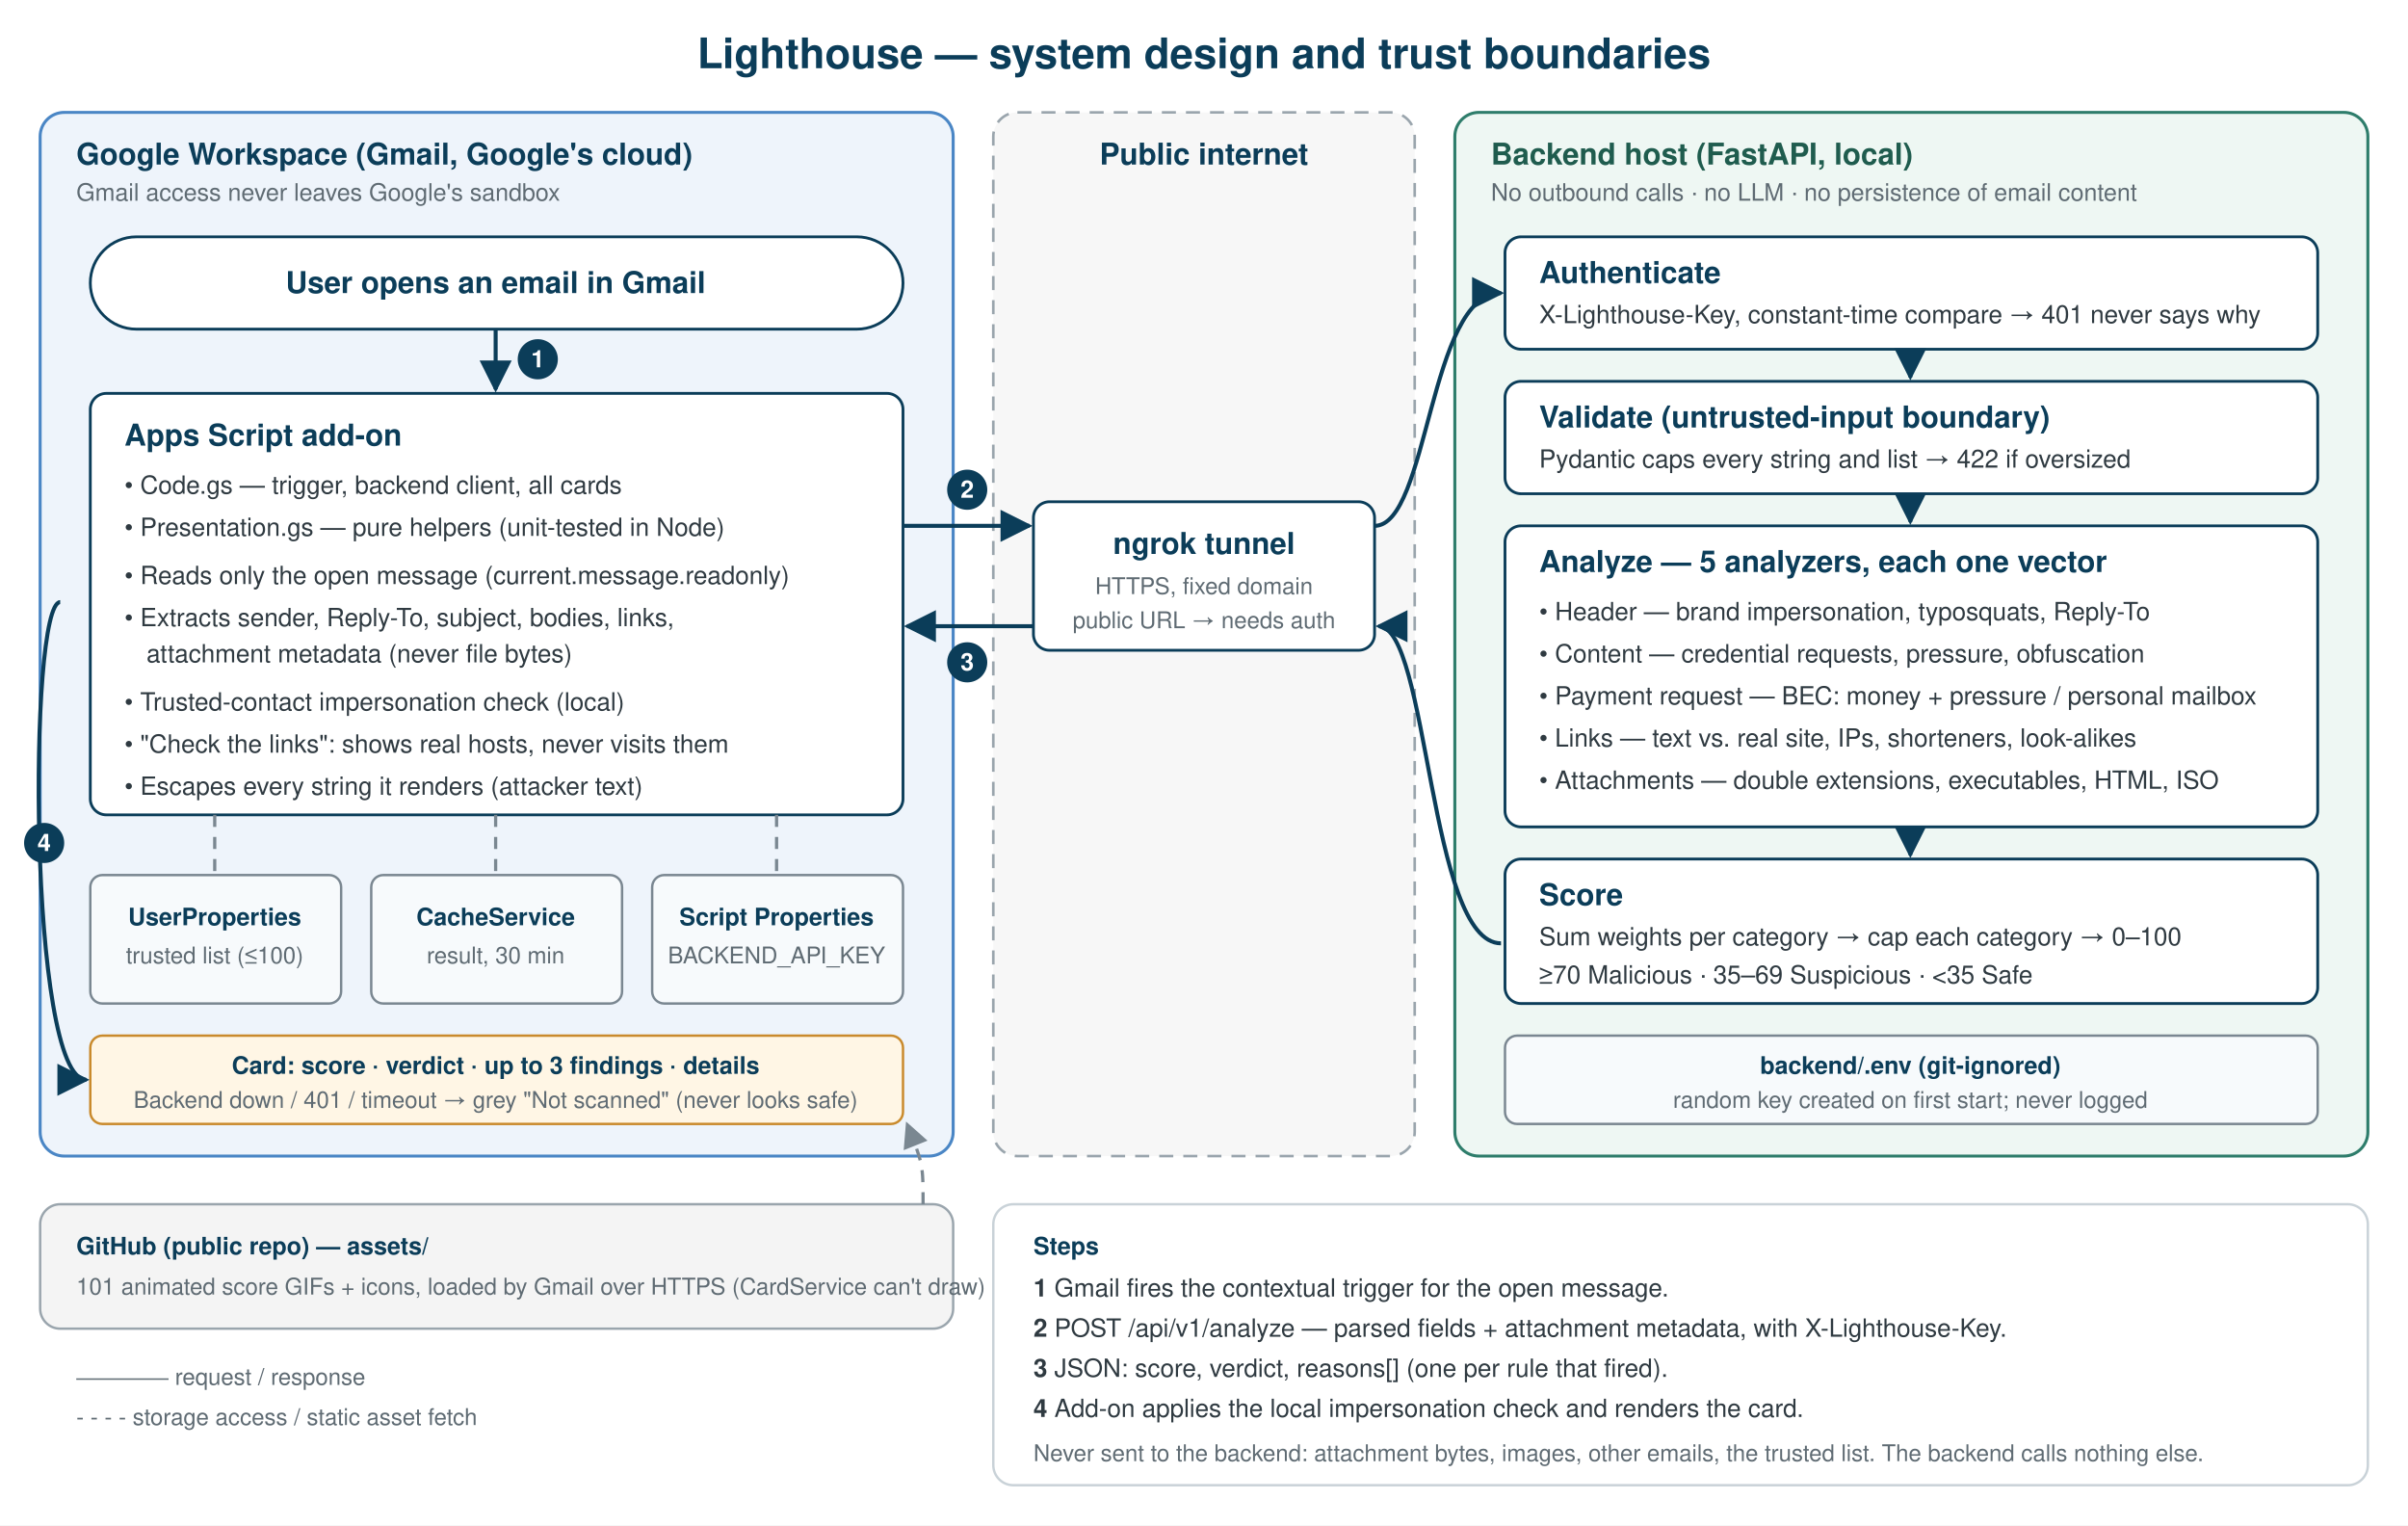
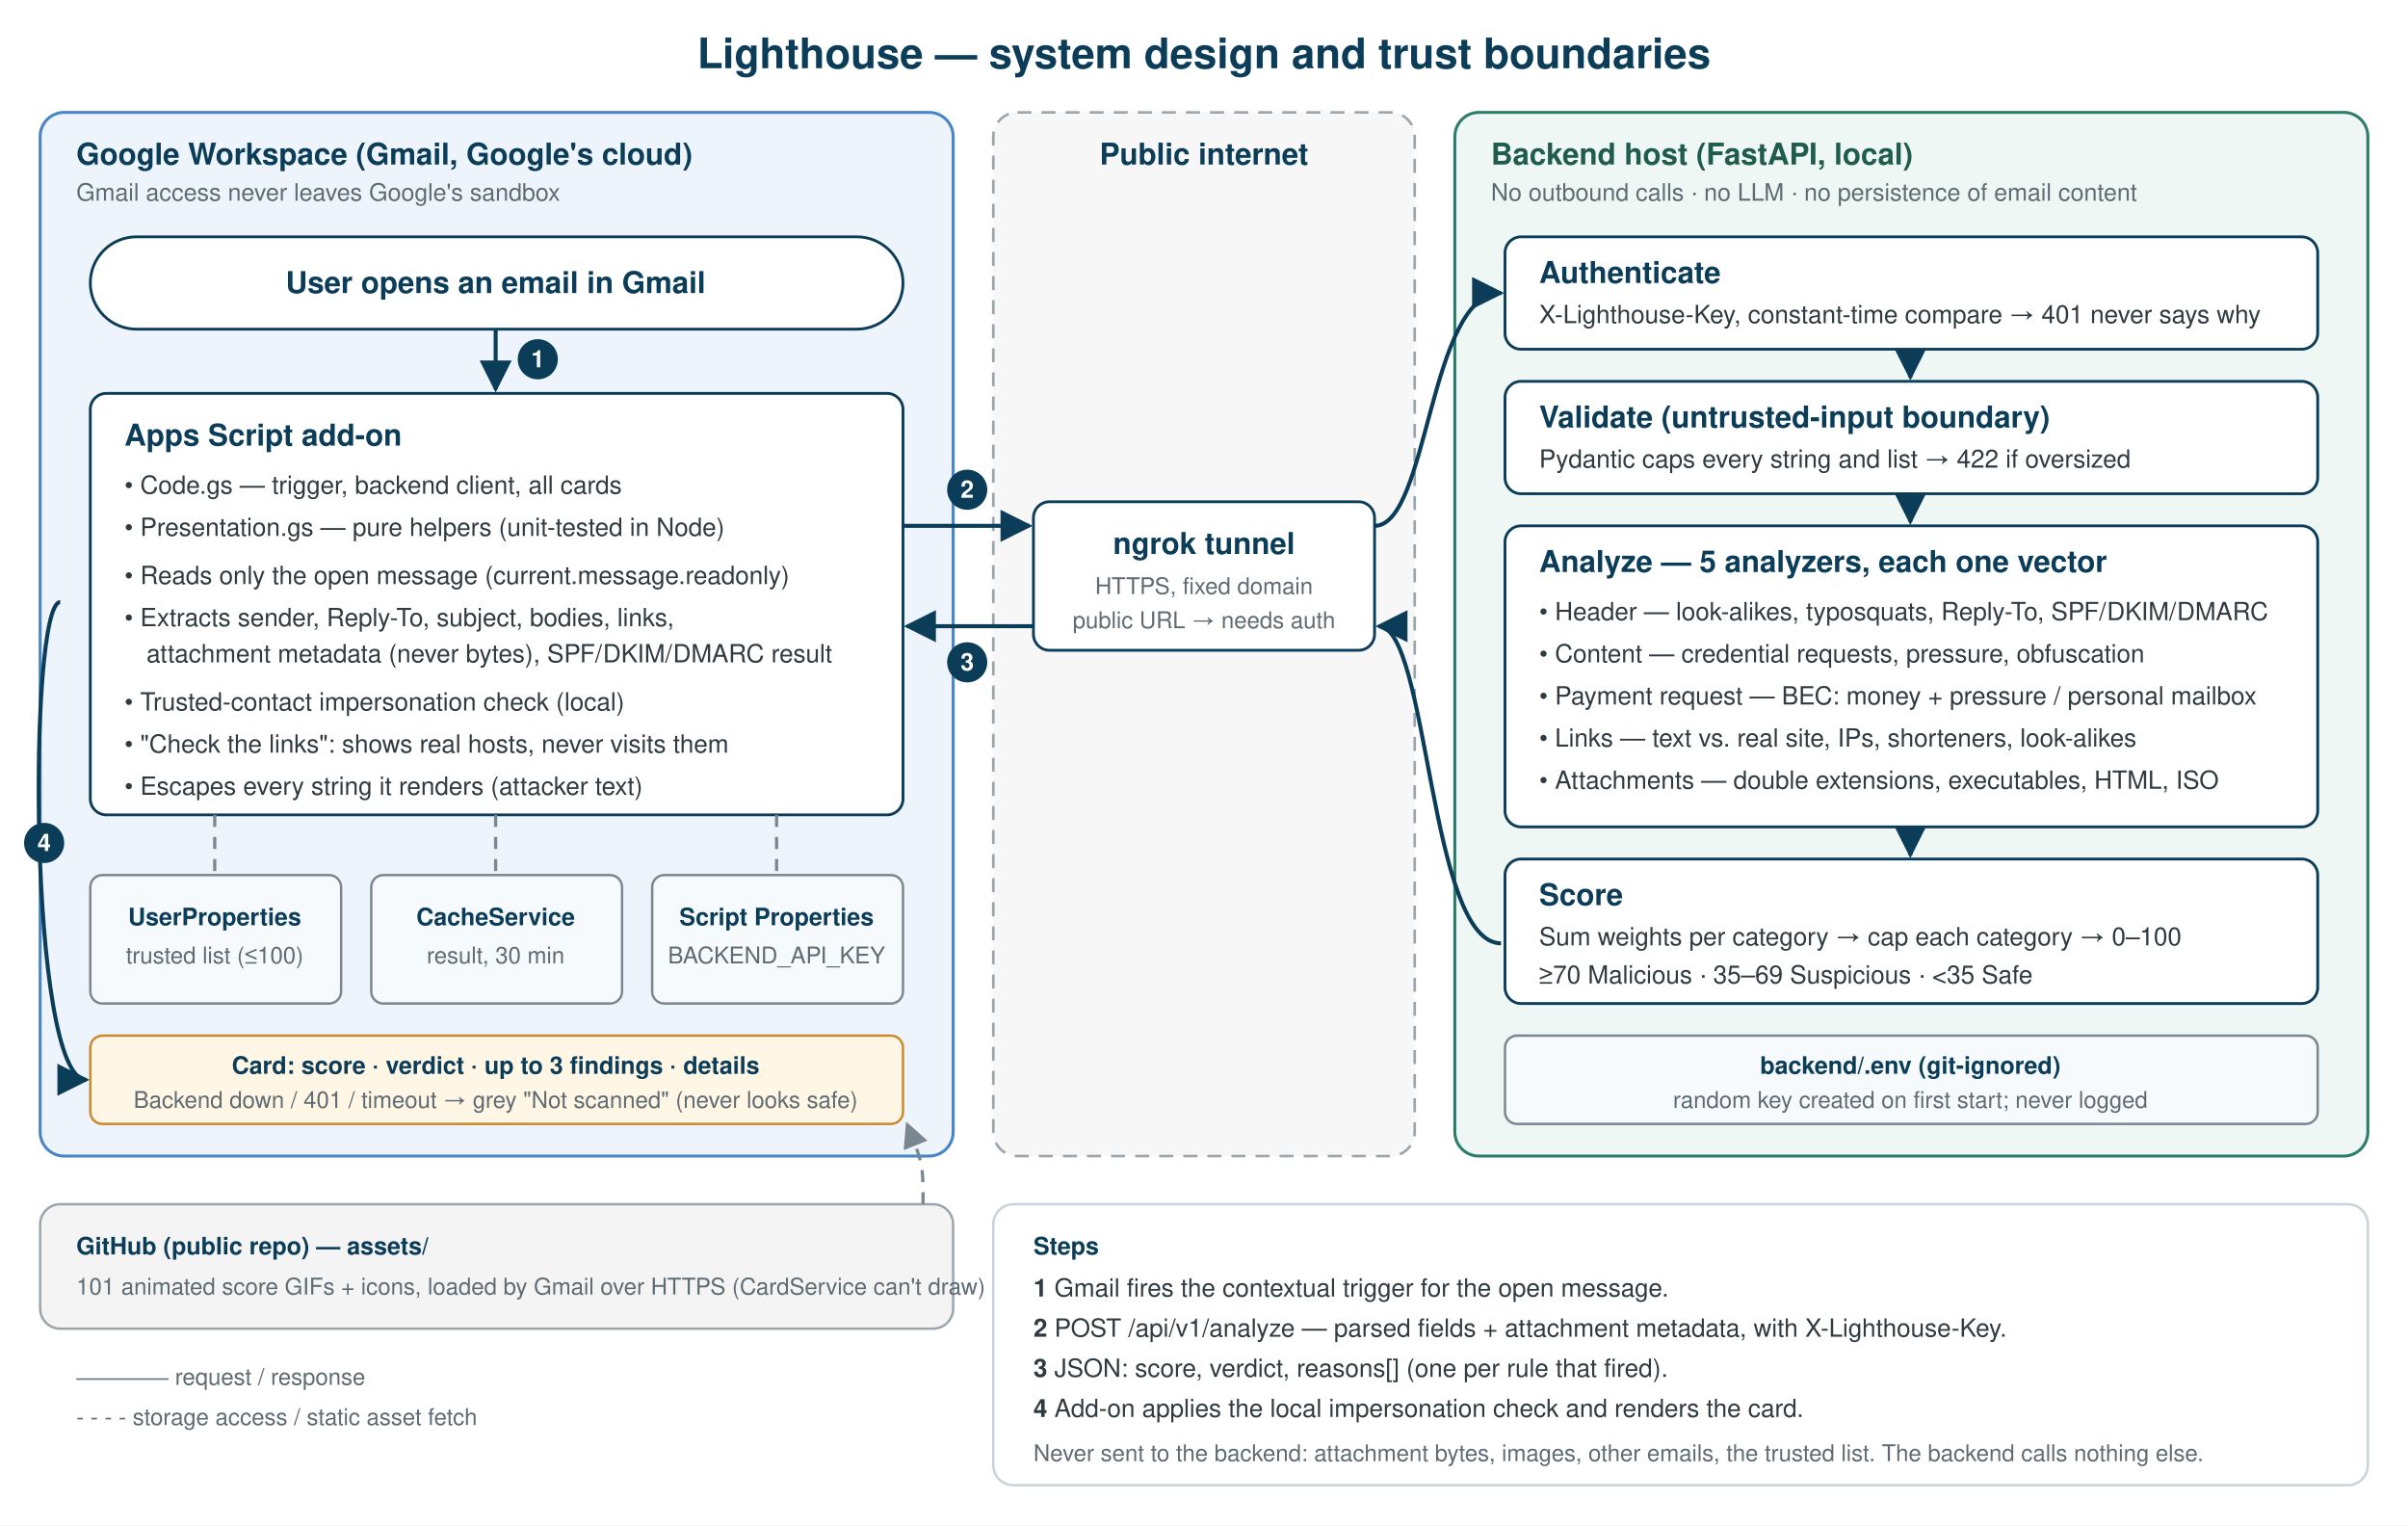
<svg xmlns="http://www.w3.org/2000/svg" width="1200" height="760" viewBox="0 0 1200 760" font-family="Segoe UI, Helvetica, Arial, sans-serif">
  <defs>
    <marker id="arrow" viewBox="0 0 10 10" refX="9" refY="5" markerWidth="8" markerHeight="8" orient="auto-start-reverse">
      <path d="M0,0 L10,5 L0,10 z" fill="#0B3D59" />
    </marker>
    <marker id="arrowGrey" viewBox="0 0 10 10" refX="9" refY="5" markerWidth="8" markerHeight="8" orient="auto-start-reverse">
      <path d="M0,0 L10,5 L0,10 z" fill="#7A8791" />
    </marker>
  </defs>
  <rect width="1200" height="760" fill="#FFFFFF" />
  <text x="600" y="34" text-anchor="middle" font-size="21" font-weight="700" fill="#0B3D59">Lighthouse — system design and trust boundaries</text>
  <rect x="20" y="56" width="455" height="520" rx="12" fill="#EEF4FB" stroke="#4A86C5" stroke-width="1.5" />
  <text x="38" y="82" font-size="15" font-weight="700" fill="#0B3D59">Google Workspace (Gmail, Google's cloud)</text>
  <text x="38" y="100" font-size="12" fill="#5F6B73">Gmail access never leaves Google's sandbox</text>
  <rect x="45" y="118" width="405" height="46" rx="23" fill="#FFFFFF" stroke="#0B3D59" stroke-width="1.4" />
  <text x="247" y="146" text-anchor="middle" font-size="15" font-weight="700" fill="#0B3D59">User opens an email in Gmail</text>
  <rect x="45" y="196" width="405" height="210" rx="8" fill="#FFFFFF" stroke="#0B3D59" stroke-width="1.4" />
  <text x="62" y="222" font-size="15" font-weight="700" fill="#0B3D59">Apps Script add-on</text>
  <text x="62" y="246" font-size="12.5" fill="#2F3A41">• Code.gs — trigger, backend client, all cards</text>
  <text x="62" y="267" font-size="12.5" fill="#2F3A41">• Presentation.gs — pure helpers (unit-tested in Node)</text>
  <text x="62" y="291" font-size="12.5" fill="#2F3A41">• Reads only the open message (current.message.readonly)</text>
  <text x="62" y="312" font-size="12.5" fill="#2F3A41">• Extracts sender, Reply-To, subject, bodies, links,</text>
-   <text x="73" y="330" font-size="12.5" fill="#2F3A41">attachment metadata (never file bytes)</text>
+   <text x="73" y="330" font-size="12.5" fill="#2F3A41">attachment metadata (never bytes), SPF/DKIM/DMARC result</text>
  <text x="62" y="354" font-size="12.5" fill="#2F3A41">• Trusted-contact impersonation check (local)</text>
  <text x="62" y="375" font-size="12.5" fill="#2F3A41">• "Check the links": shows real hosts, never visits them</text>
  <text x="62" y="396" font-size="12.5" fill="#2F3A41">• Escapes every string it renders (attacker text)</text>
  <rect x="45" y="436" width="125" height="64" rx="6" fill="#F7FAFC" stroke="#7A8791" stroke-width="1.2" />
  <text x="107" y="461" text-anchor="middle" font-size="12" font-weight="700" fill="#0B3D59">UserProperties</text>
  <text x="107" y="480" text-anchor="middle" font-size="11.5" fill="#5F6B73">trusted list (≤100)</text>
  <rect x="185" y="436" width="125" height="64" rx="6" fill="#F7FAFC" stroke="#7A8791" stroke-width="1.2" />
  <text x="247" y="461" text-anchor="middle" font-size="12" font-weight="700" fill="#0B3D59">CacheService</text>
  <text x="247" y="480" text-anchor="middle" font-size="11.5" fill="#5F6B73">result, 30 min</text>
  <rect x="325" y="436" width="125" height="64" rx="6" fill="#F7FAFC" stroke="#7A8791" stroke-width="1.2" />
  <text x="387" y="461" text-anchor="middle" font-size="12" font-weight="700" fill="#0B3D59">Script Properties</text>
  <text x="387" y="480" text-anchor="middle" font-size="11.5" fill="#5F6B73">BACKEND_API_KEY</text>
  <line x1="107" y1="406" x2="107" y2="434" stroke="#7A8791" stroke-width="1.6" fill="none" stroke-dasharray="6 5" />
  <line x1="247" y1="406" x2="247" y2="434" stroke="#7A8791" stroke-width="1.6" fill="none" stroke-dasharray="6 5" />
  <line x1="387" y1="406" x2="387" y2="434" stroke="#7A8791" stroke-width="1.6" fill="none" stroke-dasharray="6 5" />
  <rect x="45" y="516" width="405" height="44" rx="6" fill="#FFF6E5" stroke="#C98A2C" stroke-width="1.2" />
  <text x="247" y="535" text-anchor="middle" font-size="12" font-weight="700" fill="#0B3D59">Card: score · verdict · up to 3 findings · details</text>
  <text x="247" y="552" text-anchor="middle" font-size="11.5" fill="#5F6B73">Backend down / 401 / timeout → grey "Not scanned" (never looks safe)</text>
  <rect x="495" y="56" width="210" height="520" rx="12" fill="#F7F7F7" stroke="#9AA5AD" stroke-width="1.3" stroke-dasharray="7 5" />
  <text x="600" y="82" text-anchor="middle" font-size="15" font-weight="700" fill="#0B3D59">Public internet</text>
  <rect x="515" y="250" width="170" height="74" rx="8" fill="#FFFFFF" stroke="#0B3D59" stroke-width="1.4" />
  <text x="600" y="276" text-anchor="middle" font-size="15" font-weight="700" fill="#0B3D59">ngrok tunnel</text>
  <text x="600" y="296" text-anchor="middle" font-size="11.5" fill="#5F6B73">HTTPS, fixed domain</text>
  <text x="600" y="313" text-anchor="middle" font-size="11.5" fill="#5F6B73">public URL → needs auth</text>
  <rect x="725" y="56" width="455" height="520" rx="12" fill="#EEF7F3" stroke="#2E7D6B" stroke-width="1.5" />
  <text x="743" y="82" font-size="15" font-weight="700" fill="#1F5C4E">Backend host (FastAPI, local)</text>
  <text x="743" y="100" font-size="12" fill="#5F6B73">No outbound calls · no LLM · no persistence of email content</text>
  <rect x="750" y="118" width="405" height="56" rx="8" fill="#FFFFFF" stroke="#0B3D59" stroke-width="1.4" />
  <text x="767" y="141" font-size="15" font-weight="700" fill="#0B3D59">Authenticate</text>
  <text x="767" y="161" font-size="12.5" fill="#2F3A41">X-Lighthouse-Key, constant-time compare → 401 never says why</text>
  <rect x="750" y="190" width="405" height="56" rx="8" fill="#FFFFFF" stroke="#0B3D59" stroke-width="1.4" />
  <text x="767" y="213" font-size="15" font-weight="700" fill="#0B3D59">Validate (untrusted-input boundary)</text>
  <text x="767" y="233" font-size="12.5" fill="#2F3A41">Pydantic caps every string and list → 422 if oversized</text>
  <rect x="750" y="262" width="405" height="150" rx="8" fill="#FFFFFF" stroke="#0B3D59" stroke-width="1.4" />
  <text x="767" y="285" font-size="15" font-weight="700" fill="#0B3D59">Analyze — 5 analyzers, each one vector</text>
-   <text x="767" y="309" font-size="12.5" fill="#2F3A41">• Header — brand impersonation, typosquats, Reply-To</text>
+   <text x="767" y="309" font-size="12.5" fill="#2F3A41">• Header — look-alikes, typosquats, Reply-To, SPF/DKIM/DMARC</text>
  <text x="767" y="330" font-size="12.5" fill="#2F3A41">• Content — credential requests, pressure, obfuscation</text>
  <text x="767" y="351" font-size="12.5" fill="#2F3A41">• Payment request — BEC: money + pressure / personal mailbox</text>
  <text x="767" y="372" font-size="12.5" fill="#2F3A41">• Links — text vs. real site, IPs, shorteners, look-alikes</text>
  <text x="767" y="393" font-size="12.5" fill="#2F3A41">• Attachments — double extensions, executables, HTML, ISO</text>
  <rect x="750" y="428" width="405" height="72" rx="8" fill="#FFFFFF" stroke="#0B3D59" stroke-width="1.4" />
  <text x="767" y="451" font-size="15" font-weight="700" fill="#0B3D59">Score</text>
  <text x="767" y="471" font-size="12.5" fill="#2F3A41">Sum weights per category → cap each category → 0–100</text>
  <text x="767" y="490" font-size="12.5" fill="#2F3A41">≥70 Malicious · 35–69 Suspicious · &lt;35 Safe</text>
  <rect x="750" y="516" width="405" height="44" rx="6" fill="#F7FAFC" stroke="#7A8791" stroke-width="1.2" />
  <text x="952" y="535" text-anchor="middle" font-size="12" font-weight="700" fill="#0B3D59">backend/.env (git-ignored)</text>
  <text x="952" y="552" text-anchor="middle" font-size="11.5" fill="#5F6B73">random key created on first start; never logged</text>
  <line x1="952" y1="174" x2="952" y2="188" stroke="#0B3D59" stroke-width="2" fill="none" marker-end="url(#arrow)" />
  <line x1="952" y1="246" x2="952" y2="260" stroke="#0B3D59" stroke-width="2" fill="none" marker-end="url(#arrow)" />
  <line x1="952" y1="412" x2="952" y2="426" stroke="#0B3D59" stroke-width="2" fill="none" marker-end="url(#arrow)" />
  <line x1="247" y1="164" x2="247" y2="194" stroke="#0B3D59" stroke-width="2" fill="none" marker-end="url(#arrow)" />
  <circle cx="268" cy="179" r="10" fill="#0B3D59" />
  <text x="268" y="183" text-anchor="middle" font-size="12" font-weight="700" fill="#FFFFFF">1</text>
  <path d="M450,262 L513,262" stroke="#0B3D59" stroke-width="2" fill="none" marker-end="url(#arrow)" />
  <path d="M685,262 C712,262 712,146 748,146" stroke="#0B3D59" stroke-width="2" fill="none" marker-end="url(#arrow)" />
  <circle cx="482" cy="244" r="10" fill="#0B3D59" />
  <text x="482" y="248" text-anchor="middle" font-size="12" font-weight="700" fill="#FFFFFF">2</text>
  <path d="M748,470 C712,470 712,312 687,312" stroke="#0B3D59" stroke-width="2" fill="none" marker-end="url(#arrow)" />
  <path d="M515,312 L452,312" stroke="#0B3D59" stroke-width="2" fill="none" marker-end="url(#arrow)" />
  <circle cx="482" cy="330" r="10" fill="#0B3D59" />
  <text x="482" y="334" text-anchor="middle" font-size="12" font-weight="700" fill="#FFFFFF">3</text>
  <path d="M30,300 C14,300 14,538 43,538" stroke="#0B3D59" stroke-width="2" fill="none" marker-end="url(#arrow)" />
  <circle cx="22" cy="420" r="10" fill="#0B3D59" />
  <text x="22" y="424" text-anchor="middle" font-size="12" font-weight="700" fill="#FFFFFF">4</text>
  <rect x="20" y="600" width="455" height="62" rx="10" fill="#F4F4F4" stroke="#9AA5AD" stroke-width="1.2" />
  <text x="38" y="625" font-size="12" font-weight="700" fill="#0B3D59">GitHub (public repo) — assets/</text>
  <text x="38" y="645" font-size="11.5" fill="#5F6B73">101 animated score GIFs + icons, loaded by Gmail over HTTPS (CardService can't draw)</text>
  <path d="M460,600 C460,580 460,580 452,560" stroke="#7A8791" stroke-width="1.6" fill="none" stroke-dasharray="6 5" marker-end="url(#arrowGrey)" />
  <rect x="495" y="600" width="685" height="140" rx="10" fill="#FFFFFF" stroke="#C9D2D8" stroke-width="1.2" />
  <text x="515" y="625" font-size="12" font-weight="700" fill="#0B3D59">Steps</text>
  <text x="515" y="646" font-size="12.5" fill="#2F3A41">
    <tspan font-weight="700">1</tspan> Gmail fires the contextual trigger for the open message.</text>
  <text x="515" y="666" font-size="12.5" fill="#2F3A41">
    <tspan font-weight="700">2</tspan> POST /api/v1/analyze — parsed fields + attachment metadata, with X-Lighthouse-Key.</text>
  <text x="515" y="686" font-size="12.5" fill="#2F3A41">
    <tspan font-weight="700">3</tspan> JSON: score, verdict, reasons[] (one per rule that fired).</text>
  <text x="515" y="706" font-size="12.5" fill="#2F3A41">
    <tspan font-weight="700">4</tspan> Add-on applies the local impersonation check and renders the card.</text>
  <text x="515" y="728" font-size="11.5" fill="#5F6B73">Never sent to the backend: attachment bytes, images, other emails, the trusted list. The backend calls nothing else.</text>
  <text x="38" y="690" font-size="11.5" fill="#5F6B73">──── request / response</text>
  <text x="38" y="710" font-size="11.5" fill="#5F6B73">- - - - storage access / static asset fetch</text>
</svg>
